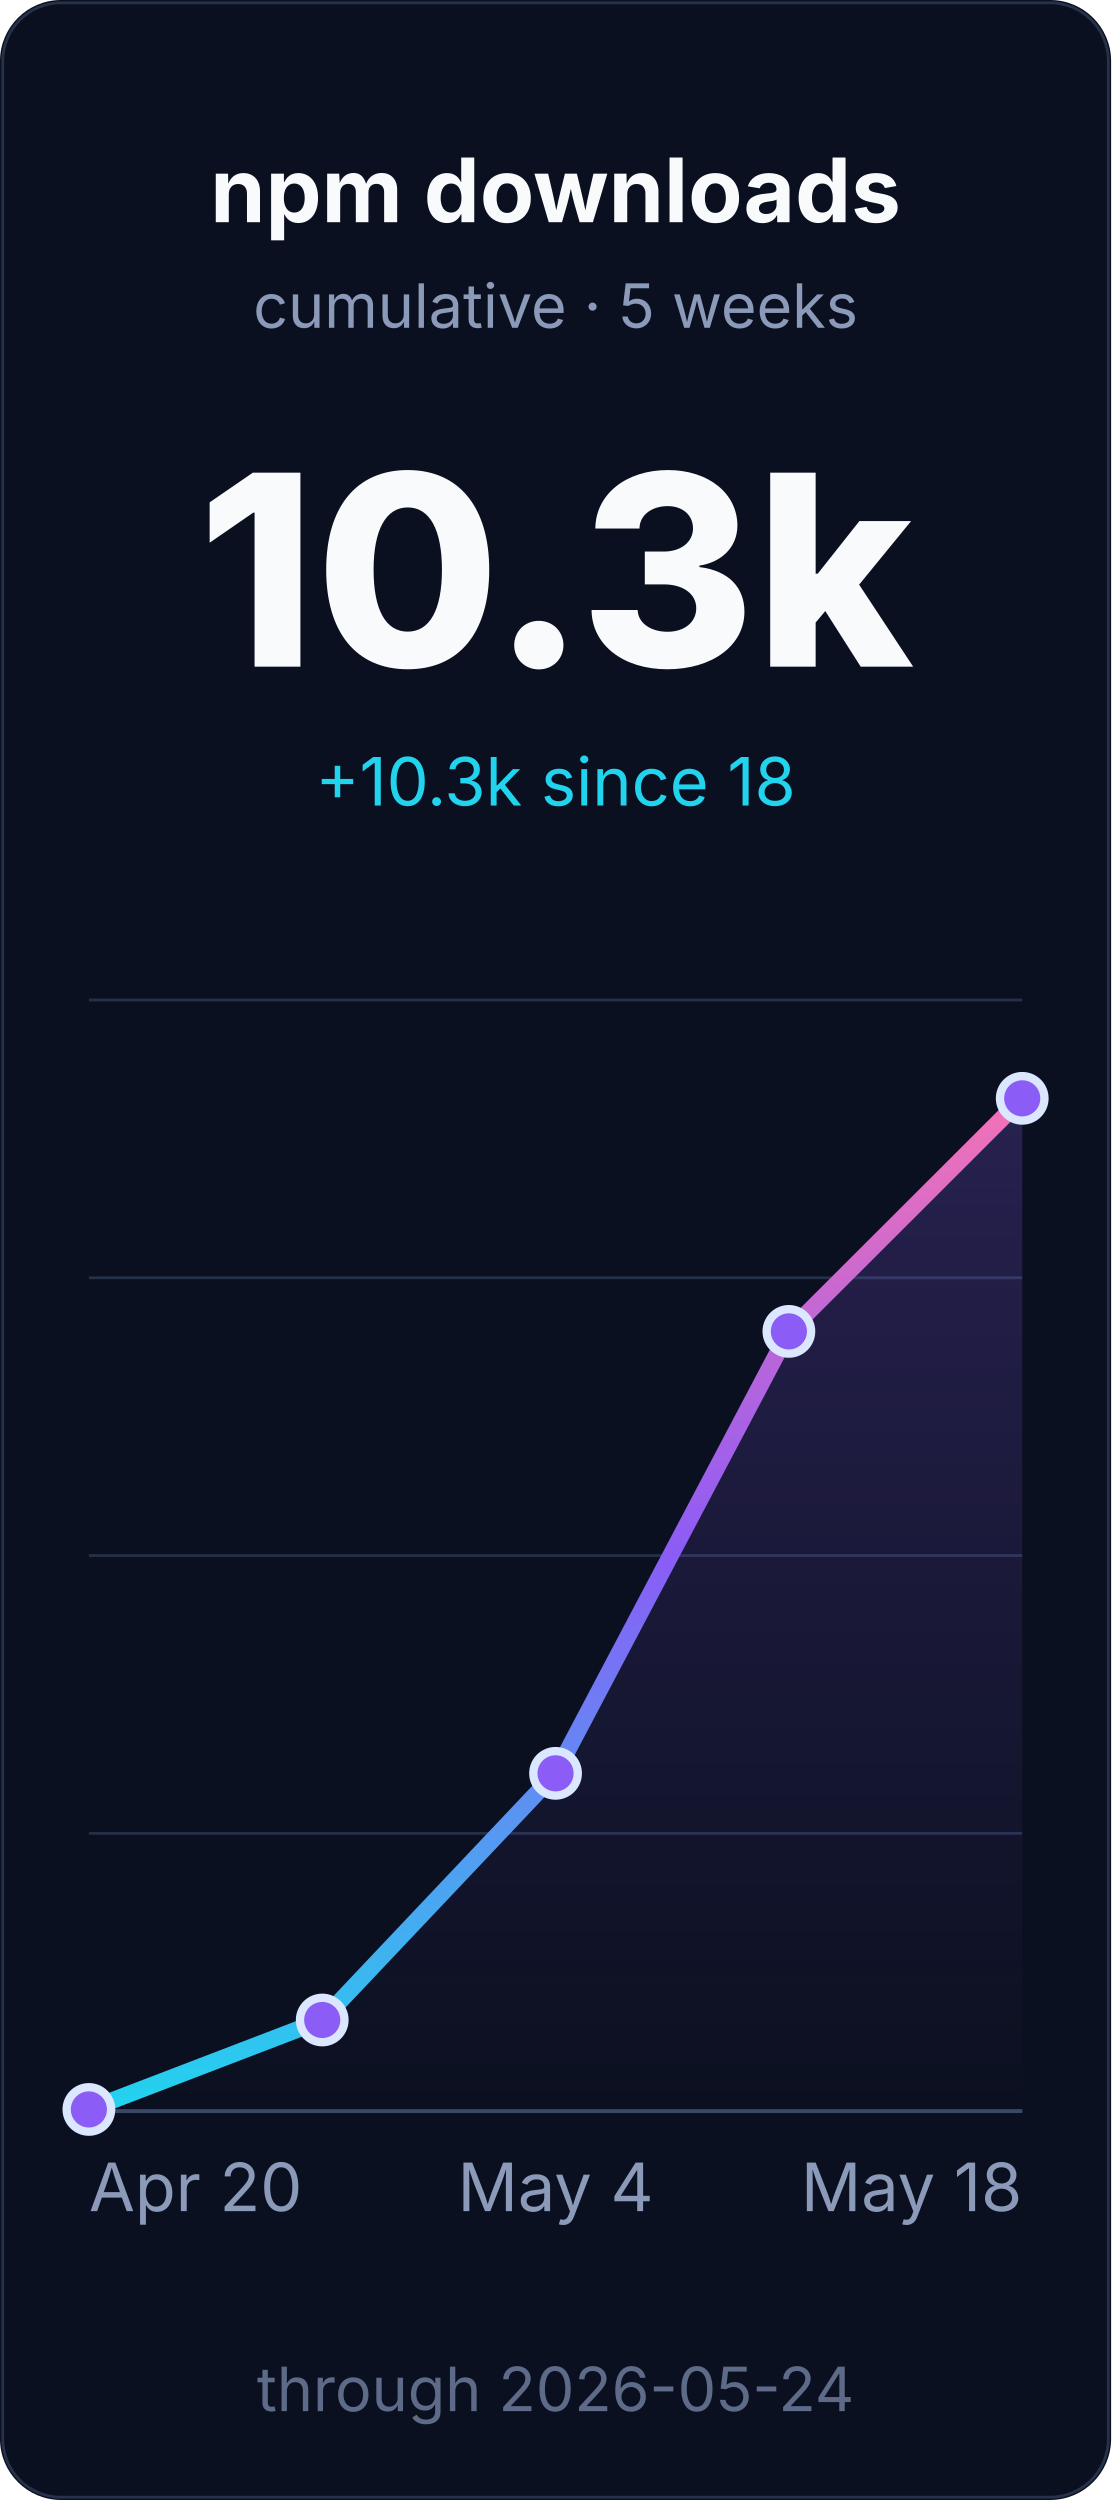
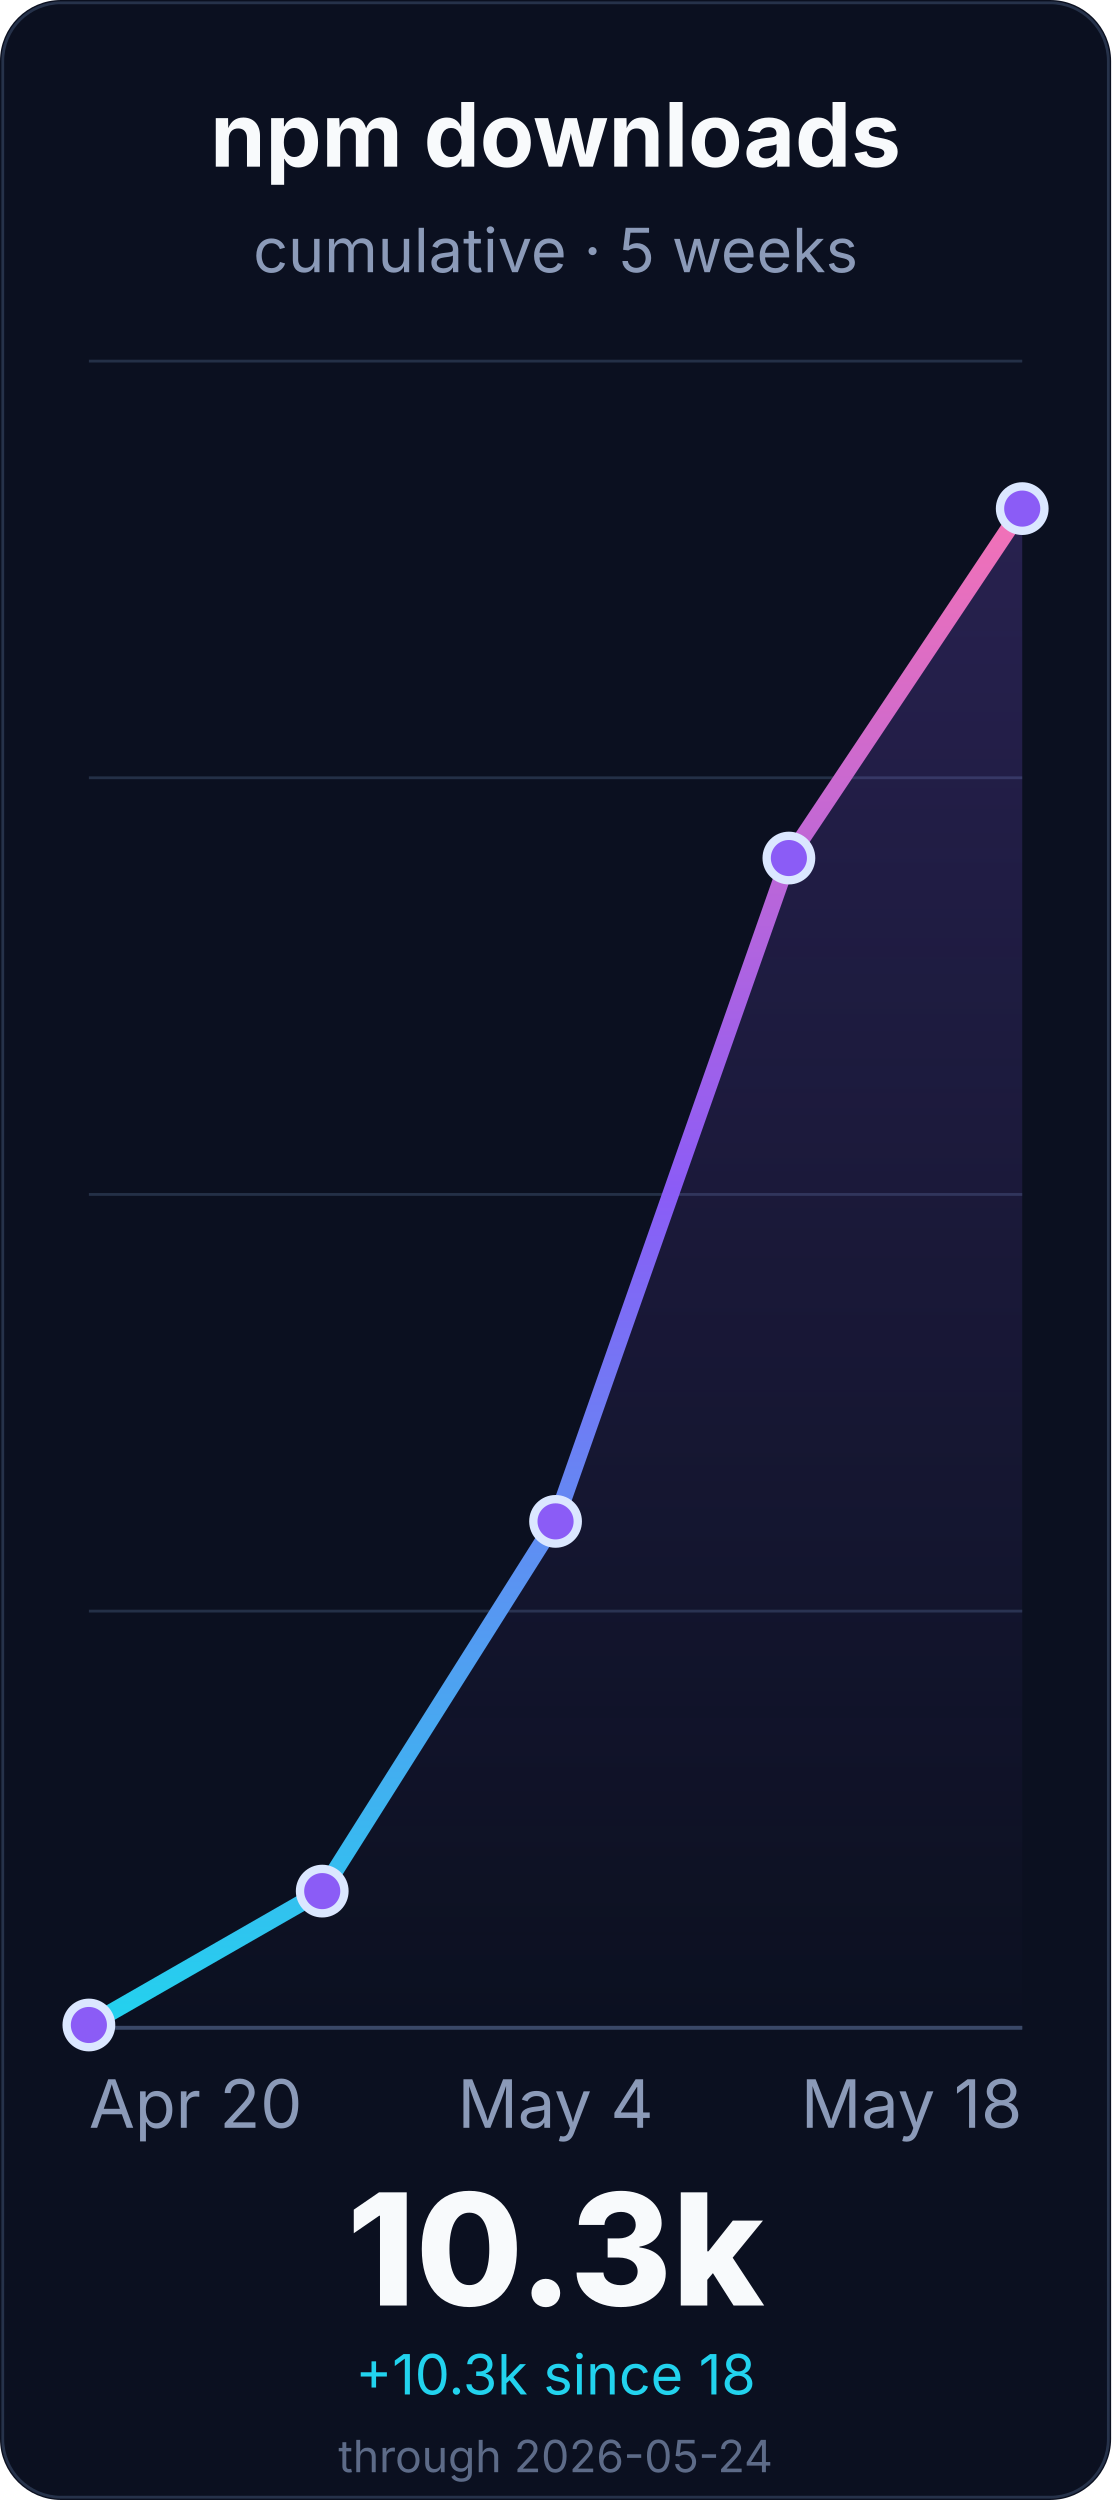
<svg xmlns="http://www.w3.org/2000/svg" width="400" height="900" viewBox="0 0 400 900" role="img" aria-labelledby="title desc">
  <defs>
    <linearGradient id="line" x1="0" x2="0" y1="1" y2="0">
      <stop offset="0%" stop-color="#22d3ee" />
      <stop offset="55%" stop-color="#8b5cf6" />
      <stop offset="100%" stop-color="#f472b6" />
    </linearGradient>
    <linearGradient id="fill" x1="0" x2="0" y1="0" y2="1">
      <stop offset="0%" stop-color="#8b5cf6" stop-opacity="0.22" />
      <stop offset="100%" stop-color="#8b5cf6" stop-opacity="0" />
    </linearGradient>
  </defs>
  <rect width="400" height="900" rx="22" fill="#0b1020" />
  <rect x="1" y="1" width="398" height="898" rx="21" fill="none" stroke="#26324a" />
  <g font-family="Inter, ui-sans-serif, system-ui, -apple-system, BlinkMacSystemFont, Segoe UI, sans-serif">
-     <text x="200.0" y="80" font-size="32" font-weight="700" fill="#f8fafc" text-anchor="middle">npm downloads</text>
-     <text x="200.0" y="118" font-size="22" fill="#8b9ab8" text-anchor="middle">cumulative · 5 weeks</text>
-     <text x="200.0" y="240" font-size="96" font-weight="800" fill="#f8fafc" text-anchor="middle">10.3k</text>
-     <text x="200.0" y="290" font-size="24" fill="#22d3ee" text-anchor="middle">+10.3k since 18</text>
-     <line x1="32" y1="760.0" x2="368" y2="760.0" stroke="#243047" stroke-width="1" />
-     <line x1="32" y1="660.0" x2="368" y2="660.0" stroke="#243047" stroke-width="1" />
-     <line x1="32" y1="560.0" x2="368" y2="560.0" stroke="#243047" stroke-width="1" />
-     <line x1="32" y1="460.0" x2="368" y2="460.0" stroke="#243047" stroke-width="1" />
-     <line x1="32" y1="360.0" x2="368" y2="360.0" stroke="#243047" stroke-width="1" />
-     <line x1="32" y1="760.0" x2="368" y2="760.0" stroke="#3a4867" stroke-width="1.4" />
-     <path d="M 32.0 759.4 L 116.0 727.2 L 200.0 638.4 L 284.0 479.3 L 368.0 395.4 L 368.0 760.0 L 32.0 760.0 Z" fill="url(#fill)" />
-     <path d="M 32.0 759.4 L 116.0 727.2 L 200.0 638.4 L 284.0 479.3 L 368.0 395.4" fill="none" stroke="url(#line)" stroke-width="6" stroke-linecap="round" stroke-linejoin="round" />
-     <circle cx="32.0" cy="759.4" r="8" fill="#8b5cf6" stroke="#dbe7ff" stroke-width="3" />
-     <circle cx="116.0" cy="727.2" r="8" fill="#8b5cf6" stroke="#dbe7ff" stroke-width="3" />
-     <circle cx="200.0" cy="638.4" r="8" fill="#8b5cf6" stroke="#dbe7ff" stroke-width="3" />
-     <circle cx="284.0" cy="479.3" r="8" fill="#8b5cf6" stroke="#dbe7ff" stroke-width="3" />
-     <circle cx="368.0" cy="395.4" r="8" fill="#8b5cf6" stroke="#dbe7ff" stroke-width="3" />
-     <text x="32.0" y="796" font-size="24" fill="#8b9ab8" text-anchor="start">Apr 20</text>
-     <text x="200.0" y="796" font-size="24" fill="#8b9ab8" text-anchor="middle">May 4</text>
-     <text x="368.0" y="796" font-size="24" fill="#8b9ab8" text-anchor="end">May 18</text>
-     <text x="200.0" y="868" font-size="22" fill="#5d6b88" text-anchor="middle">through 2026-05-24</text>
+     <text x="200.0" y="60" font-size="32" font-weight="700" fill="#f8fafc" text-anchor="middle">npm downloads</text>
+     <text x="200.0" y="98" font-size="22" fill="#8b9ab8" text-anchor="middle">cumulative · 5 weeks</text>
+     <line x1="32" y1="730.0" x2="368" y2="730.0" stroke="#243047" stroke-width="1" />
+     <line x1="32" y1="580.0" x2="368" y2="580.0" stroke="#243047" stroke-width="1" />
+     <line x1="32" y1="430.0" x2="368" y2="430.0" stroke="#243047" stroke-width="1" />
+     <line x1="32" y1="280.0" x2="368" y2="280.0" stroke="#243047" stroke-width="1" />
+     <line x1="32" y1="130.0" x2="368" y2="130.0" stroke="#243047" stroke-width="1" />
+     <line x1="32" y1="730.0" x2="368" y2="730.0" stroke="#3a4867" stroke-width="1.4" />
+     <path d="M 32.0 729.0 L 116.0 680.8 L 200.0 547.7 L 284.0 308.9 L 368.0 183.1 L 368.0 730.0 L 32.0 730.0 Z" fill="url(#fill)" />
+     <path d="M 32.0 729.0 L 116.0 680.8 L 200.0 547.7 L 284.0 308.9 L 368.0 183.1" fill="none" stroke="url(#line)" stroke-width="6" stroke-linecap="round" stroke-linejoin="round" />
+     <circle cx="32.0" cy="729.0" r="8" fill="#8b5cf6" stroke="#dbe7ff" stroke-width="3" />
+     <circle cx="116.0" cy="680.8" r="8" fill="#8b5cf6" stroke="#dbe7ff" stroke-width="3" />
+     <circle cx="200.0" cy="547.7" r="8" fill="#8b5cf6" stroke="#dbe7ff" stroke-width="3" />
+     <circle cx="284.0" cy="308.9" r="8" fill="#8b5cf6" stroke="#dbe7ff" stroke-width="3" />
+     <circle cx="368.0" cy="183.1" r="8" fill="#8b5cf6" stroke="#dbe7ff" stroke-width="3" />
+     <text x="32.0" y="766" font-size="24" fill="#8b9ab8" text-anchor="start">Apr 20</text>
+     <text x="200.0" y="766" font-size="24" fill="#8b9ab8" text-anchor="middle">May 4</text>
+     <text x="368.0" y="766" font-size="24" fill="#8b9ab8" text-anchor="end">May 18</text>
+     <text x="200.0" y="830" font-size="56" font-weight="800" fill="#f8fafc" text-anchor="middle">10.3k</text>
+     <text x="200.0" y="862" font-size="20" fill="#22d3ee" text-anchor="middle">+10.3k since 18</text>
+     <text x="200.0" y="890" font-size="16" fill="#5d6b88" text-anchor="middle">through 2026-05-24</text>
  </g>
</svg>
